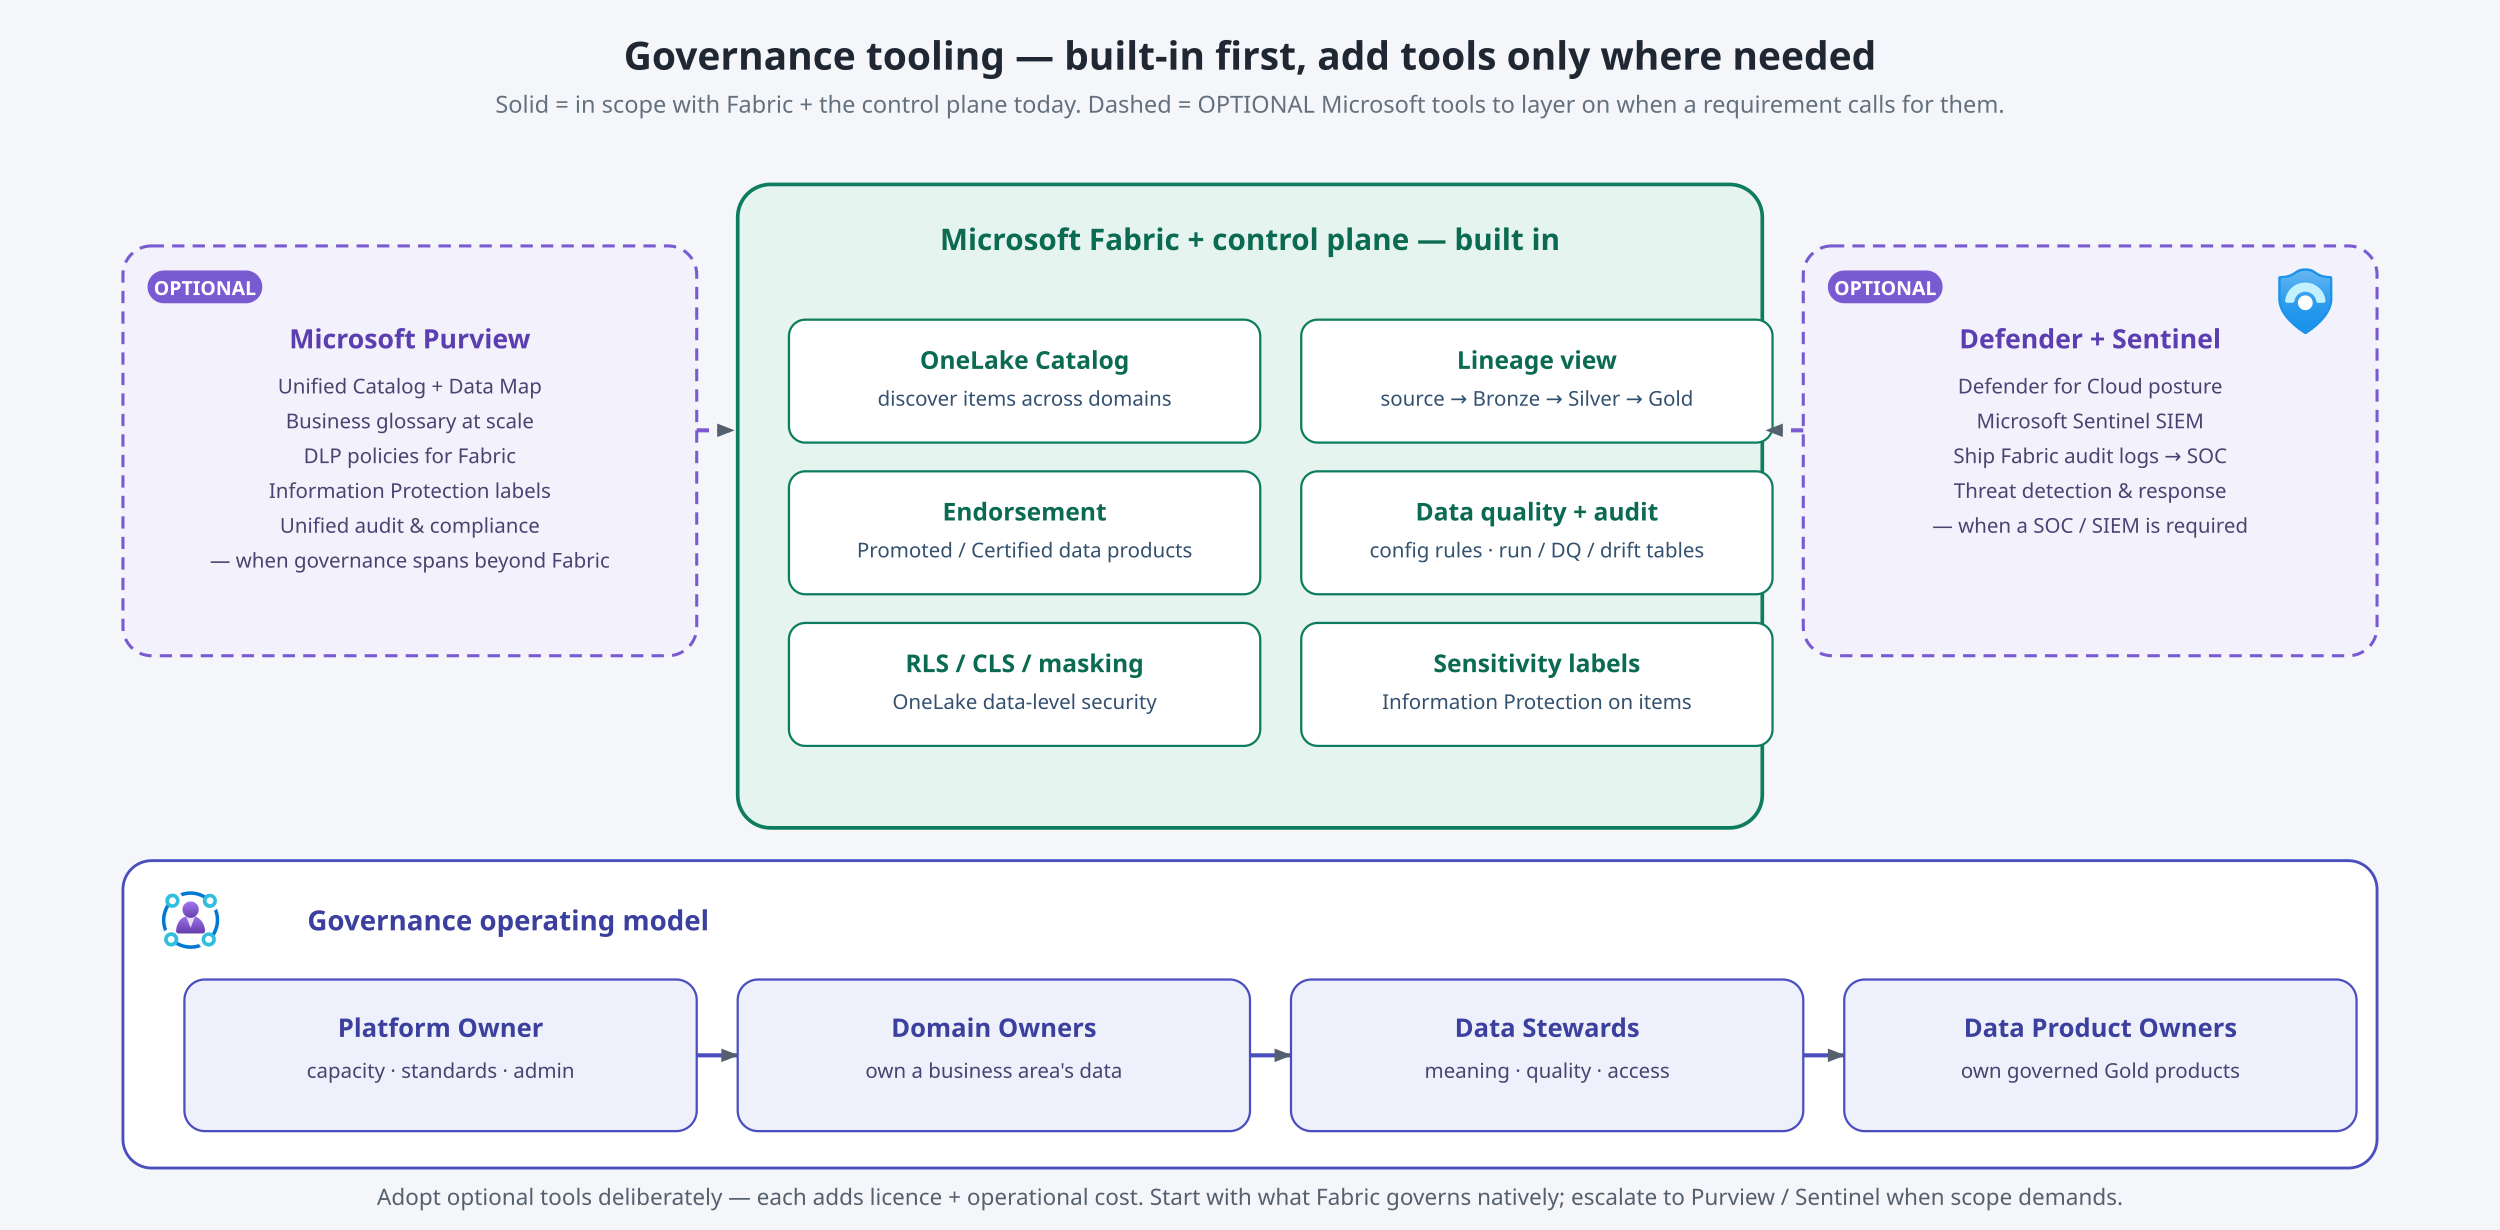
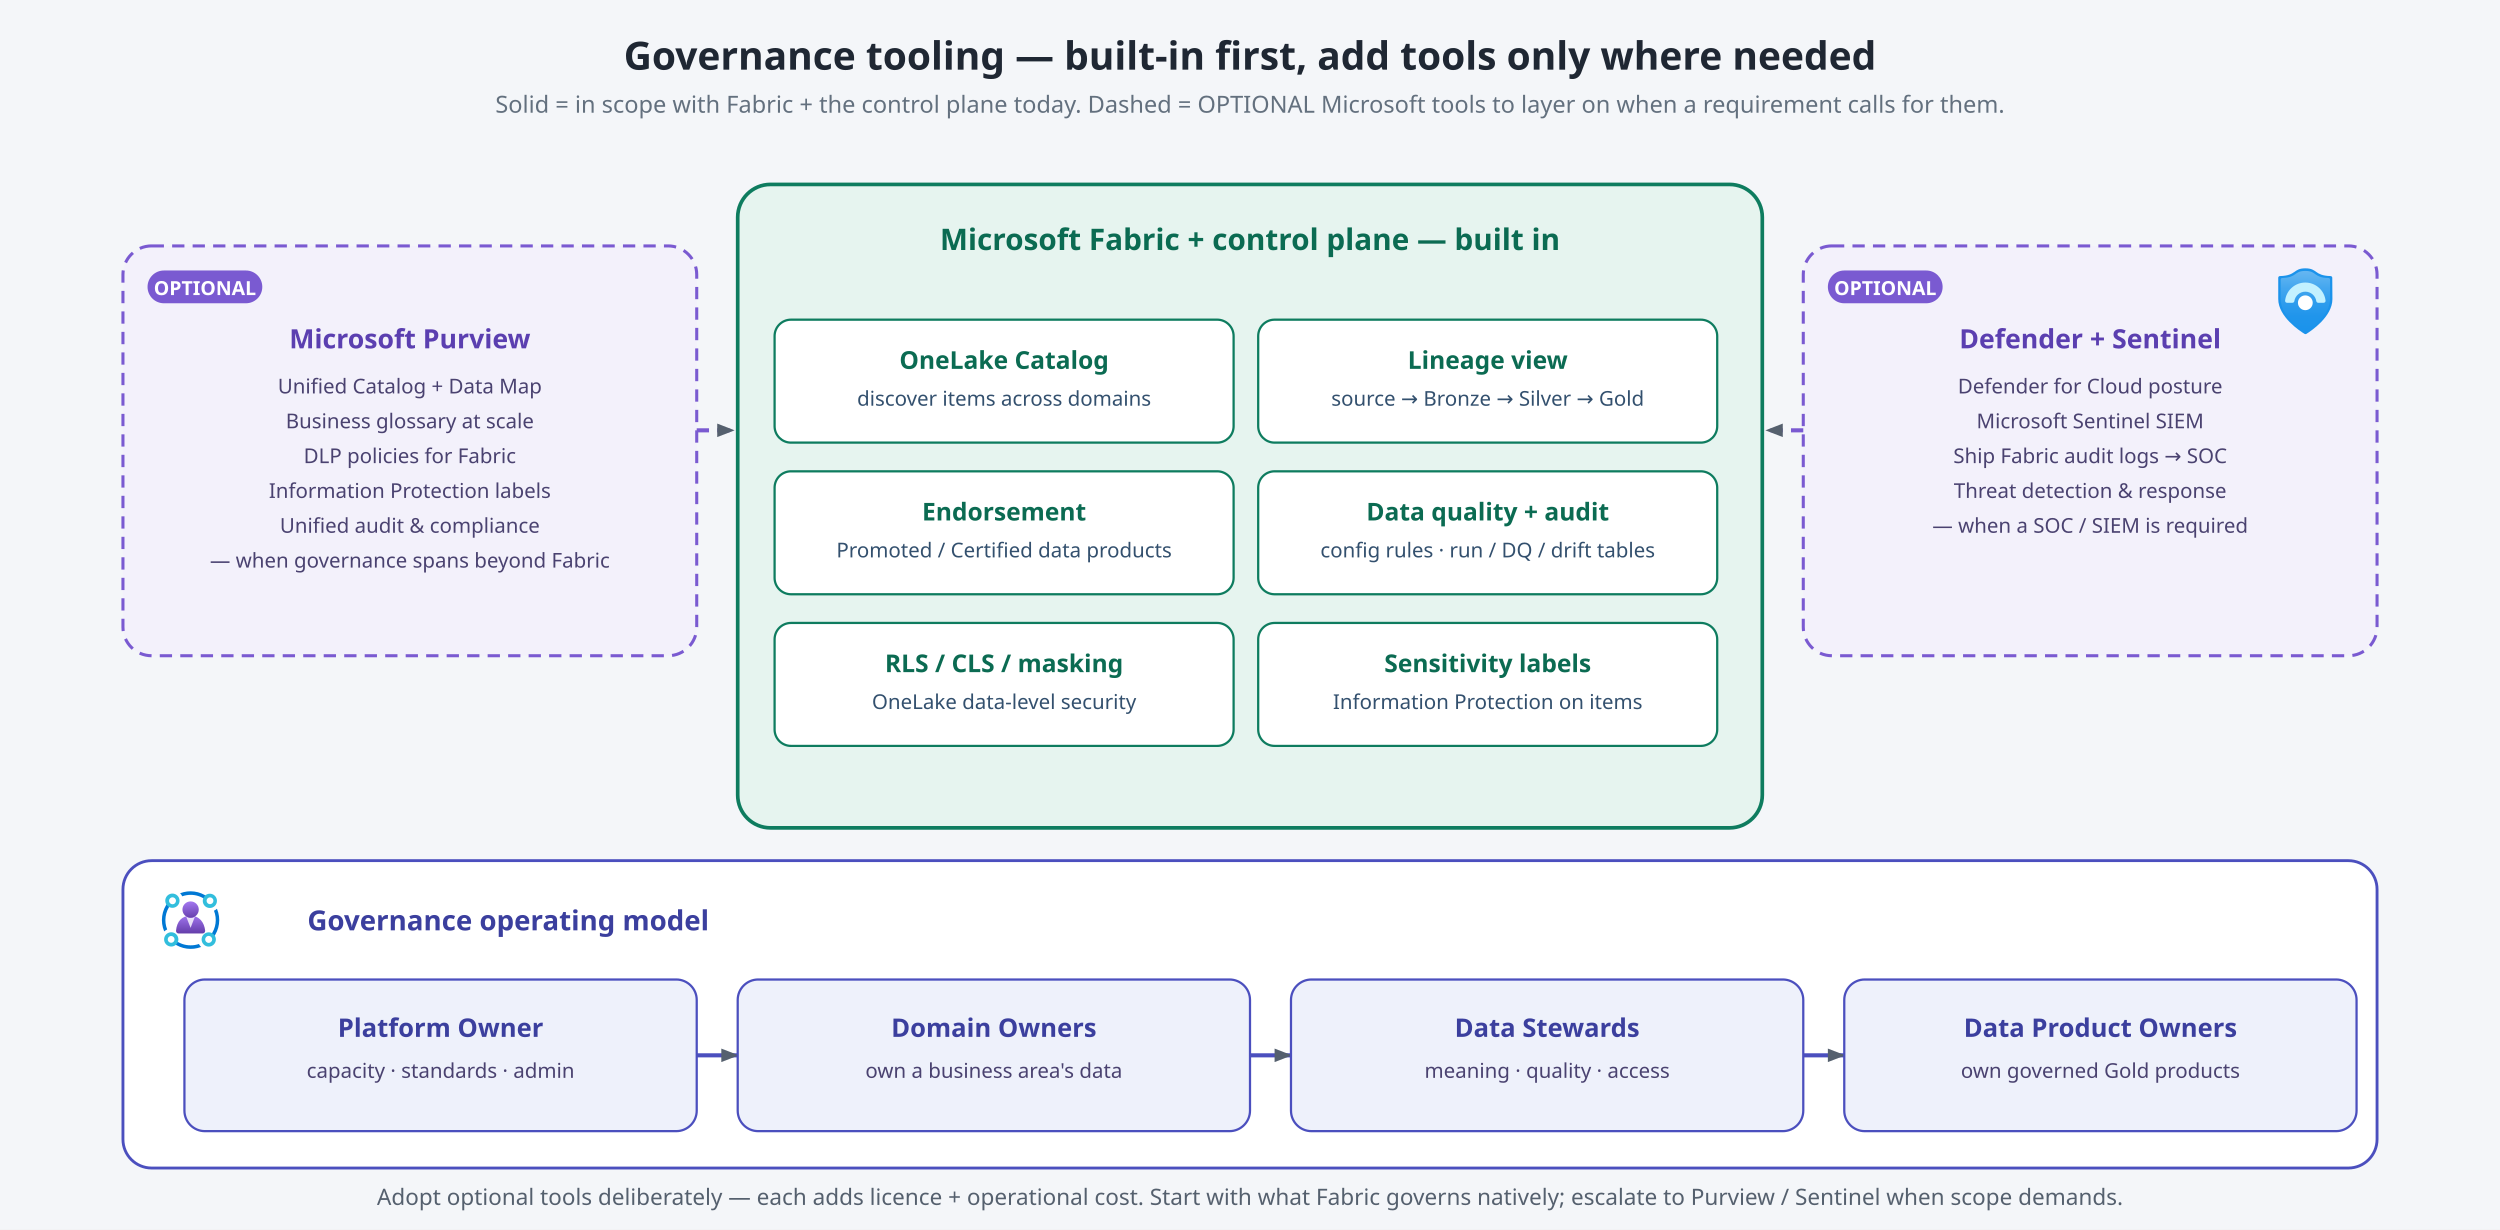
<svg xmlns="http://www.w3.org/2000/svg" viewBox="0 0 1220 600" font-family="'Segoe UI',system-ui,sans-serif">
  <defs>
    <marker id="ah" markerWidth="11" markerHeight="11" refX="8" refY="3.3" orient="auto" markerUnits="userSpaceOnUse">
      <path d="M0,0 L8.5,3.3 L0,6.6 Z" fill="#55606E" />
    </marker>
    <marker id="ahp" markerWidth="11" markerHeight="11" refX="8" refY="3.3" orient="auto" markerUnits="userSpaceOnUse">
      <path d="M0,0 L8.5,3.3 L0,6.6 Z" fill="#0F6CBD" />
    </marker>
    <marker id="ahg" markerWidth="11" markerHeight="11" refX="8" refY="3.3" orient="auto" markerUnits="userSpaceOnUse">
      <path d="M0,0 L8.5,3.3 L0,6.6 Z" fill="#0E7C5F" />
    </marker>
  </defs>
  <rect width="1220" height="600" fill="#F4F6F9" />
  <text x="610.0" y="34" font-size="19" font-weight="750" fill="#1f2733" text-anchor="middle">Governance tooling — built-in first, add tools only where needed</text>
  <text x="610.0" y="55" font-size="11.5" font-weight="400" fill="#63707E" text-anchor="middle">Solid = in scope with Fabric + the control plane today.  Dashed = OPTIONAL Microsoft tools to layer on when a requirement calls for them.</text>
  <rect x="360" y="90" width="500" height="314" rx="16" fill="#E6F4EF" stroke="#0E7C5F" stroke-width="1.8" />
  <text x="610" y="122" font-size="14.5" font-weight="750" fill="#0B6B52" text-anchor="middle">Microsoft Fabric + control plane — built in</text>
-   <rect x="385" y="156" width="230" height="60" rx="8" fill="#FFFFFF" stroke="#0E7C5F" stroke-width="1.1" />
-   <text x="500" y="180" font-size="12" font-weight="700" fill="#0B6B52" text-anchor="middle">OneLake Catalog</text>
-   <text x="500" y="198" font-size="10" font-weight="400" fill="#33506e" text-anchor="middle">discover items across domains</text>
-   <rect x="635" y="156" width="230" height="60" rx="8" fill="#FFFFFF" stroke="#0E7C5F" stroke-width="1.1" />
-   <text x="750" y="180" font-size="12" font-weight="700" fill="#0B6B52" text-anchor="middle">Lineage view</text>
-   <text x="750" y="198" font-size="10" font-weight="400" fill="#33506e" text-anchor="middle">source → Bronze → Silver → Gold</text>
-   <rect x="385" y="230" width="230" height="60" rx="8" fill="#FFFFFF" stroke="#0E7C5F" stroke-width="1.1" />
-   <text x="500" y="254" font-size="12" font-weight="700" fill="#0B6B52" text-anchor="middle">Endorsement</text>
-   <text x="500" y="272" font-size="10" font-weight="400" fill="#33506e" text-anchor="middle">Promoted / Certified data products</text>
-   <rect x="635" y="230" width="230" height="60" rx="8" fill="#FFFFFF" stroke="#0E7C5F" stroke-width="1.1" />
-   <text x="750" y="254" font-size="12" font-weight="700" fill="#0B6B52" text-anchor="middle">Data quality + audit</text>
-   <text x="750" y="272" font-size="10" font-weight="400" fill="#33506e" text-anchor="middle">config rules · run / DQ / drift tables</text>
-   <rect x="385" y="304" width="230" height="60" rx="8" fill="#FFFFFF" stroke="#0E7C5F" stroke-width="1.1" />
-   <text x="500" y="328" font-size="12" font-weight="700" fill="#0B6B52" text-anchor="middle">RLS / CLS / masking</text>
-   <text x="500" y="346" font-size="10" font-weight="400" fill="#33506e" text-anchor="middle">OneLake data-level security</text>
-   <rect x="635" y="304" width="230" height="60" rx="8" fill="#FFFFFF" stroke="#0E7C5F" stroke-width="1.1" />
-   <text x="750" y="328" font-size="12" font-weight="700" fill="#0B6B52" text-anchor="middle">Sensitivity labels</text>
-   <text x="750" y="346" font-size="10" font-weight="400" fill="#33506e" text-anchor="middle">Information Protection on items</text>
+   <rect x="378" y="156" width="224" height="60" rx="8" fill="#FFFFFF" stroke="#0E7C5F" stroke-width="1.1" />
+   <text x="490" y="180" font-size="12" font-weight="700" fill="#0B6B52" text-anchor="middle">OneLake Catalog</text>
+   <text x="490" y="198" font-size="10" font-weight="400" fill="#33506e" text-anchor="middle">discover items across domains</text>
+   <rect x="614" y="156" width="224" height="60" rx="8" fill="#FFFFFF" stroke="#0E7C5F" stroke-width="1.1" />
+   <text x="726" y="180" font-size="12" font-weight="700" fill="#0B6B52" text-anchor="middle">Lineage view</text>
+   <text x="726" y="198" font-size="10" font-weight="400" fill="#33506e" text-anchor="middle">source → Bronze → Silver → Gold</text>
+   <rect x="378" y="230" width="224" height="60" rx="8" fill="#FFFFFF" stroke="#0E7C5F" stroke-width="1.1" />
+   <text x="490" y="254" font-size="12" font-weight="700" fill="#0B6B52" text-anchor="middle">Endorsement</text>
+   <text x="490" y="272" font-size="10" font-weight="400" fill="#33506e" text-anchor="middle">Promoted / Certified data products</text>
+   <rect x="614" y="230" width="224" height="60" rx="8" fill="#FFFFFF" stroke="#0E7C5F" stroke-width="1.1" />
+   <text x="726" y="254" font-size="12" font-weight="700" fill="#0B6B52" text-anchor="middle">Data quality + audit</text>
+   <text x="726" y="272" font-size="10" font-weight="400" fill="#33506e" text-anchor="middle">config rules · run / DQ / drift tables</text>
+   <rect x="378" y="304" width="224" height="60" rx="8" fill="#FFFFFF" stroke="#0E7C5F" stroke-width="1.1" />
+   <text x="490" y="328" font-size="12" font-weight="700" fill="#0B6B52" text-anchor="middle">RLS / CLS / masking</text>
+   <text x="490" y="346" font-size="10" font-weight="400" fill="#33506e" text-anchor="middle">OneLake data-level security</text>
+   <rect x="614" y="304" width="224" height="60" rx="8" fill="#FFFFFF" stroke="#0E7C5F" stroke-width="1.1" />
+   <text x="726" y="328" font-size="12" font-weight="700" fill="#0B6B52" text-anchor="middle">Sensitivity labels</text>
+   <text x="726" y="346" font-size="10" font-weight="400" fill="#33506e" text-anchor="middle">Information Protection on items</text>
  <rect x="60" y="120" width="280" height="200" rx="14" fill="#F3F1FB" stroke="#7A5AD1" stroke-width="1.5" stroke-dasharray="6 4" />
  <rect x="72" y="132" width="56" height="16" rx="8" fill="#7A5AD1" />
  <text x="100.0" y="144" font-size="9.5" font-weight="700" fill="#ffffff" text-anchor="middle">OPTIONAL</text>
  <text x="200.0" y="170" font-size="13" font-weight="750" fill="#5B3FB0" text-anchor="middle">Microsoft Purview</text>
  <text x="200.0" y="192" font-size="10" font-weight="400" fill="#4a4270" text-anchor="middle">Unified Catalog + Data Map</text>
  <text x="200.0" y="209" font-size="10" font-weight="400" fill="#4a4270" text-anchor="middle">Business glossary at scale</text>
  <text x="200.0" y="226" font-size="10" font-weight="400" fill="#4a4270" text-anchor="middle">DLP policies for Fabric</text>
  <text x="200.0" y="243" font-size="10" font-weight="400" fill="#4a4270" text-anchor="middle">Information Protection labels</text>
  <text x="200.0" y="260" font-size="10" font-weight="400" fill="#4a4270" text-anchor="middle">Unified audit &amp; compliance</text>
  <text x="200.0" y="277" font-size="10" font-weight="400" fill="#4a4270" text-anchor="middle">— when governance spans beyond Fabric</text>
  <rect x="880" y="120" width="280" height="200" rx="14" fill="#F3F1FB" stroke="#7A5AD1" stroke-width="1.5" stroke-dasharray="6 4" />
  <rect x="892" y="132" width="56" height="16" rx="8" fill="#7A5AD1" />
  <text x="920.0" y="144" font-size="9.5" font-weight="700" fill="#ffffff" text-anchor="middle">OPTIONAL</text>
  <g transform="translate(1108,130) scale(1.8889)">
    <defs>
      <linearGradient id="aff60ddf-eec1-40bf-8bf5-f3e3b50e8818" x1="9" y1="16.21" x2="9" y2="0.62" gradientUnits="userSpaceOnUse">
        <stop offset="0" stop-color="#1b93eb" />
        <stop offset="0.21" stop-color="#2095eb" />
        <stop offset="0.44" stop-color="#2e9ced" />
        <stop offset="0.69" stop-color="#45a7ef" />
        <stop offset="0.95" stop-color="#64b6f1" />
        <stop offset="1" stop-color="#6bb9f2" />
      </linearGradient>
    </defs>
    <path d="M16,8.44c0,4.57-5.53,8.25-6.73,9a.43.43,0,0,1-.46,0C7.57,16.69,2,13,2,8.44V2.94a.44.44,0,0,1,.43-.44C6.77,2.39,5.78.5,9,.5s2.23,1.89,6.53,2a.44.44,0,0,1,.43.44Z" fill="#1b93eb" />
    <path d="M15.38,8.48c0,4.2-5.07,7.57-6.17,8.25a.4.4,0,0,1-.42,0c-1.1-.68-6.17-4.05-6.17-8.25v-5A.41.41,0,0,1,3,3c3.94-.11,3-1.83,6-1.83S11.05,2.93,15,3a.41.41,0,0,1,.39.4Z" fill="url(#aff60ddf-eec1-40bf-8bf5-f3e3b50e8818)" />
    <path d="M9,6.53A2.88,2.88,0,0,1,11.84,9a.49.49,0,0,0,.49.4h1.4a.49.49,0,0,0,.5-.53,5.26,5.26,0,0,0-10.46,0,.49.49,0,0,0,.5.53h1.4A.49.49,0,0,0,6.16,9,2.88,2.88,0,0,1,9,6.53Z" fill="#c3f1ff" />
    <circle cx="9" cy="9.4" r="1.91" fill="#fff" />
  </g>
  <text x="1020.0" y="170" font-size="13" font-weight="750" fill="#5B3FB0" text-anchor="middle">Defender + Sentinel</text>
  <text x="1020.0" y="192" font-size="10" font-weight="400" fill="#4a4270" text-anchor="middle">Defender for Cloud posture</text>
  <text x="1020.0" y="209" font-size="10" font-weight="400" fill="#4a4270" text-anchor="middle">Microsoft Sentinel SIEM</text>
  <text x="1020.0" y="226" font-size="10" font-weight="400" fill="#4a4270" text-anchor="middle">Ship Fabric audit logs → SOC</text>
  <text x="1020.0" y="243" font-size="10" font-weight="400" fill="#4a4270" text-anchor="middle">Threat detection &amp; response</text>
  <text x="1020.0" y="260" font-size="10" font-weight="400" fill="#4a4270" text-anchor="middle">— when a SOC / SIEM is required</text>
  <rect x="60" y="420" width="1100" height="150" rx="14" fill="#FFFFFF" stroke="#4B4FBE" stroke-width="1.4" />
  <g transform="translate(78,434) scale(1.6667)">
    <defs>
      <linearGradient id="f13c7428-fd1f-409a-aa83-518164fbbc0c" x1="9" y1="7.11" x2="9" y2="14.2" gradientUnits="userSpaceOnUse">
        <stop offset="0" stop-color="#a67af4" />
        <stop offset="1" stop-color="#552f99" />
      </linearGradient>
      <linearGradient id="a6b01360-3b65-4cb5-8c1b-eed2f64af70c" x1="8.8" y1="3.31" x2="9.32" y2="9.75" gradientUnits="userSpaceOnUse">
        <stop offset="0" stop-color="#a67af4" />
        <stop offset="1" stop-color="#552f99" />
      </linearGradient>
    </defs>
    <g>
      <path d="M2.15,11.75a7.34,7.34,0,0,1,1-7.2,1.94,1.94,0,0,1-.7-.83,8.48,8.48,0,0,0-1.17,8.6A3.1,3.1,0,0,1,2.15,11.75ZM5.94,1.14a3.14,3.14,0,0,1,.62.9A7.5,7.5,0,0,1,9,1.61,7.33,7.33,0,0,1,13.33,3a2.15,2.15,0,0,1,.55-.69h0L14,2.22A8.44,8.44,0,0,0,5.94,1.14Zm9.91,5.12a7.32,7.32,0,0,1-1,7.19,2,2,0,0,1,.43.4,1.94,1.94,0,0,1,.27.43,8.48,8.48,0,0,0,1.17-8.6A3.13,3.13,0,0,1,15.85,6.26ZM11.44,16A7.25,7.25,0,0,1,9,16.39H9A7.32,7.32,0,0,1,4.67,15a2.05,2.05,0,0,1-.55.69h0L4,15.78a8.48,8.48,0,0,0,8.09,1.09A3.13,3.13,0,0,1,11.44,16Z" fill="#0078d4" />
      <path d="M5.18,1.87a2.09,2.09,0,1,1-3,0,2.09,2.09,0,0,1,3,0Z" fill="#32bedd" />
      <path d="M4.42,4.07a1,1,0,0,0,0-1.45A1,1,0,0,0,3,2.62,1,1,0,0,0,3,4.07H3a1,1,0,0,0,1.44,0" fill="#fff" />
      <path d="M13.18,1.87a2.09,2.09,0,1,1,0,3,2.09,2.09,0,0,1,0-2.95Z" fill="#32bedd" />
      <path d="M15.38,2.62a1,1,0,1,0,0,1.45h0a1,1,0,0,0,0-1.45" fill="#fff" />
      <path d="M12.82,16.13a2.09,2.09,0,1,1,3,0,2.09,2.09,0,0,1-3,0Z" fill="#32bedd" />
      <path d="M13.58,13.93a1,1,0,0,0,0,1.45,1,1,0,0,0,1.44,0,1,1,0,0,0,0-1.45h0a1,1,0,0,0-1.44,0" fill="#fff" />
      <path d="M4.82,16.13a2.09,2.09,0,1,1,0-2.95,2.09,2.09,0,0,1,0,2.95Z" fill="#32bedd" />
      <path d="M2.62,15.38a1,1,0,1,0,0-1.45h0a1,1,0,0,0,0,1.45" fill="#fff" />
      <path d="M12.51,12.92a.76.76,0,0,0,.76-.76v-.09C13,9.69,11.61,7.74,9,7.74S5,9.39,4.74,12.08a.76.76,0,0,0,.68.84h7.09Z" fill="url(#f13c7428-fd1f-409a-aa83-518164fbbc0c)" />
      <path d="M9,8.31a2.41,2.41,0,0,1-1.3-.38L9,11.28,10.27,8A2.37,2.37,0,0,1,9,8.31Z" fill="#fff" opacity="0.8" />
      <circle cx="9.01" cy="5.92" r="2.39" fill="url(#a6b01360-3b65-4cb5-8c1b-eed2f64af70c)" />
    </g>
  </g>
  <text x="150" y="454" font-size="13.5" font-weight="750" fill="#3B3F9E" text-anchor="start">Governance operating model</text>
  <rect x="90" y="478" width="250" height="74" rx="10" fill="#EEF1FB" stroke="#4B4FBE" stroke-width="1.1" />
  <text x="215" y="506" font-size="12.5" font-weight="700" fill="#3B3F9E" text-anchor="middle">Platform Owner</text>
  <text x="215" y="526" font-size="10" font-weight="400" fill="#4a4270" text-anchor="middle">capacity · standards · admin</text>
  <path d="M340,515 L360,515" stroke="#4B4FBE" stroke-width="2" fill="none" marker-end="url(#ah)" />
  <rect x="360" y="478" width="250" height="74" rx="10" fill="#EEF1FB" stroke="#4B4FBE" stroke-width="1.1" />
  <text x="485" y="506" font-size="12.5" font-weight="700" fill="#3B3F9E" text-anchor="middle">Domain Owners</text>
  <text x="485" y="526" font-size="10" font-weight="400" fill="#4a4270" text-anchor="middle">own a business area's data</text>
  <path d="M610,515 L630,515" stroke="#4B4FBE" stroke-width="2" fill="none" marker-end="url(#ah)" />
  <rect x="630" y="478" width="250" height="74" rx="10" fill="#EEF1FB" stroke="#4B4FBE" stroke-width="1.1" />
  <text x="755" y="506" font-size="12.5" font-weight="700" fill="#3B3F9E" text-anchor="middle">Data Stewards</text>
  <text x="755" y="526" font-size="10" font-weight="400" fill="#4a4270" text-anchor="middle">meaning · quality · access</text>
  <path d="M880,515 L900,515" stroke="#4B4FBE" stroke-width="2" fill="none" marker-end="url(#ah)" />
  <rect x="900" y="478" width="250" height="74" rx="10" fill="#EEF1FB" stroke="#4B4FBE" stroke-width="1.1" />
  <text x="1025" y="506" font-size="12.5" font-weight="700" fill="#3B3F9E" text-anchor="middle">Data Product Owners</text>
  <text x="1025" y="526" font-size="10" font-weight="400" fill="#4a4270" text-anchor="middle">own governed Gold products</text>
  <path d="M340,210 L358,210" stroke="#7A5AD1" stroke-width="2" fill="none" marker-end="url(#ah)" stroke-dasharray="6 4" />
  <path d="M880,210 L862,210" stroke="#7A5AD1" stroke-width="2" fill="none" marker-end="url(#ah)" stroke-dasharray="6 4" />
  <text x="610.0" y="588" font-size="11" font-weight="500" fill="#55606E" text-anchor="middle">Adopt optional tools deliberately — each adds licence + operational cost. Start with what Fabric governs natively; escalate to Purview / Sentinel when scope demands.</text>
</svg>
